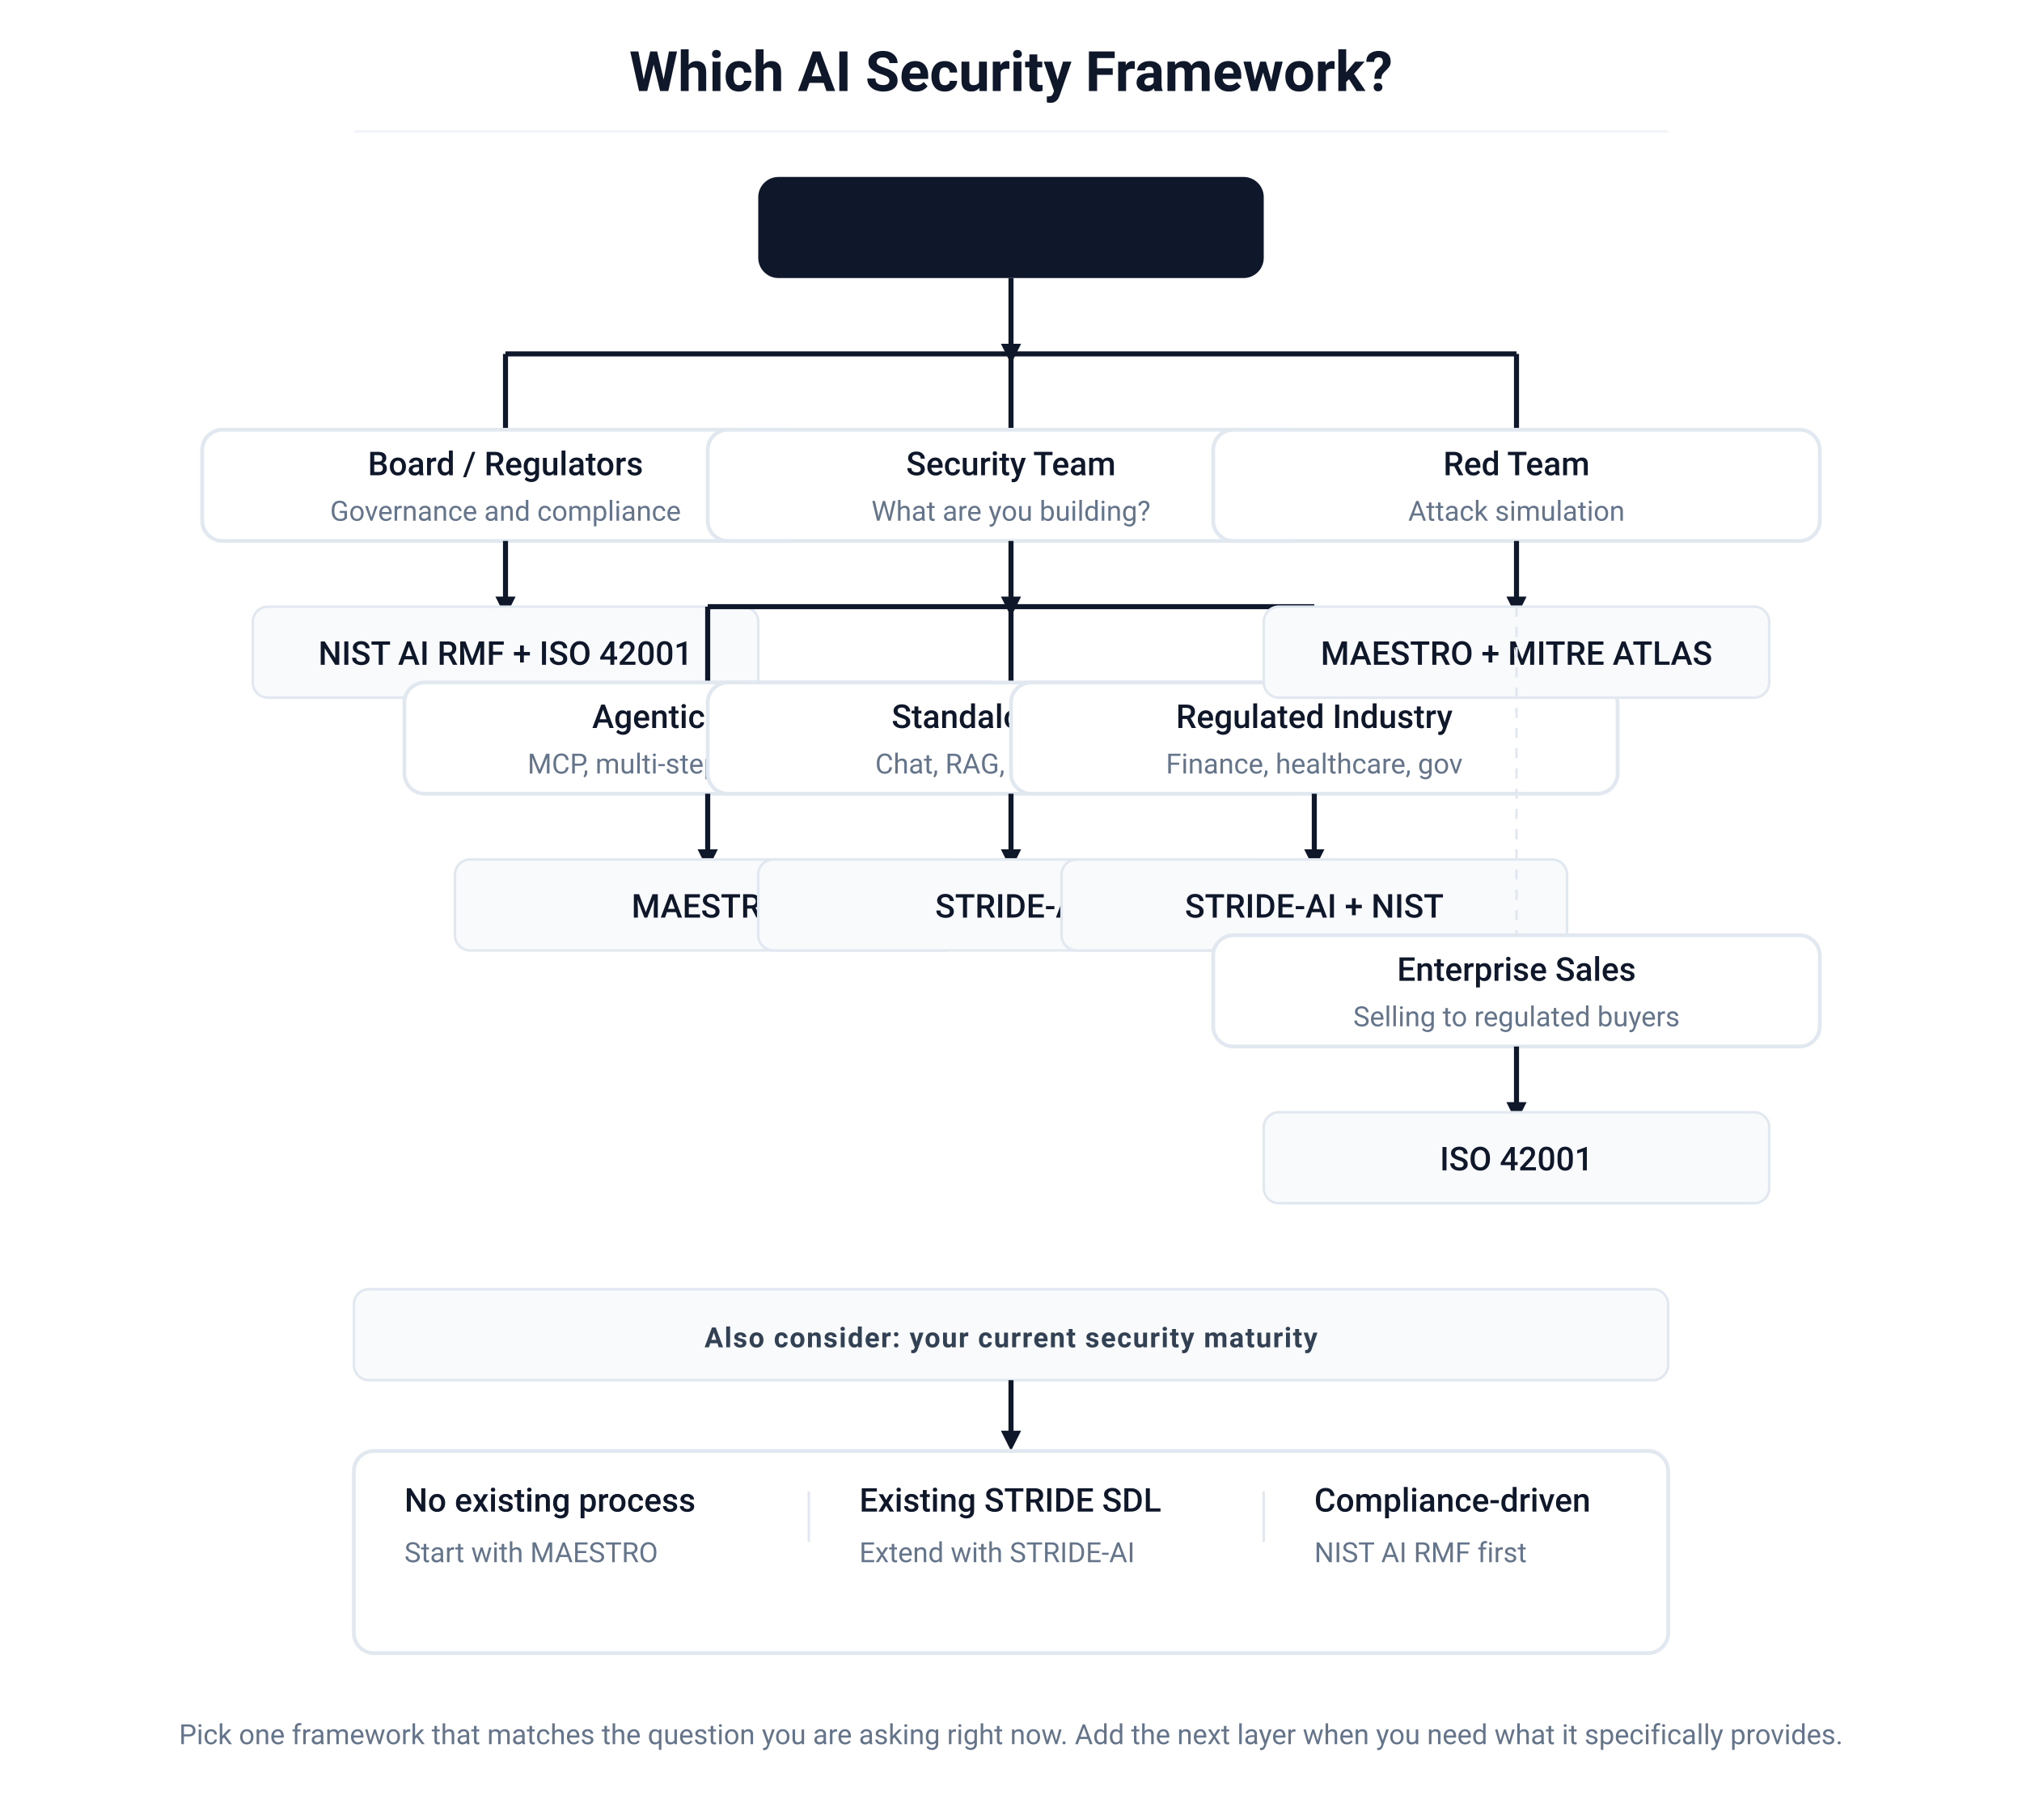
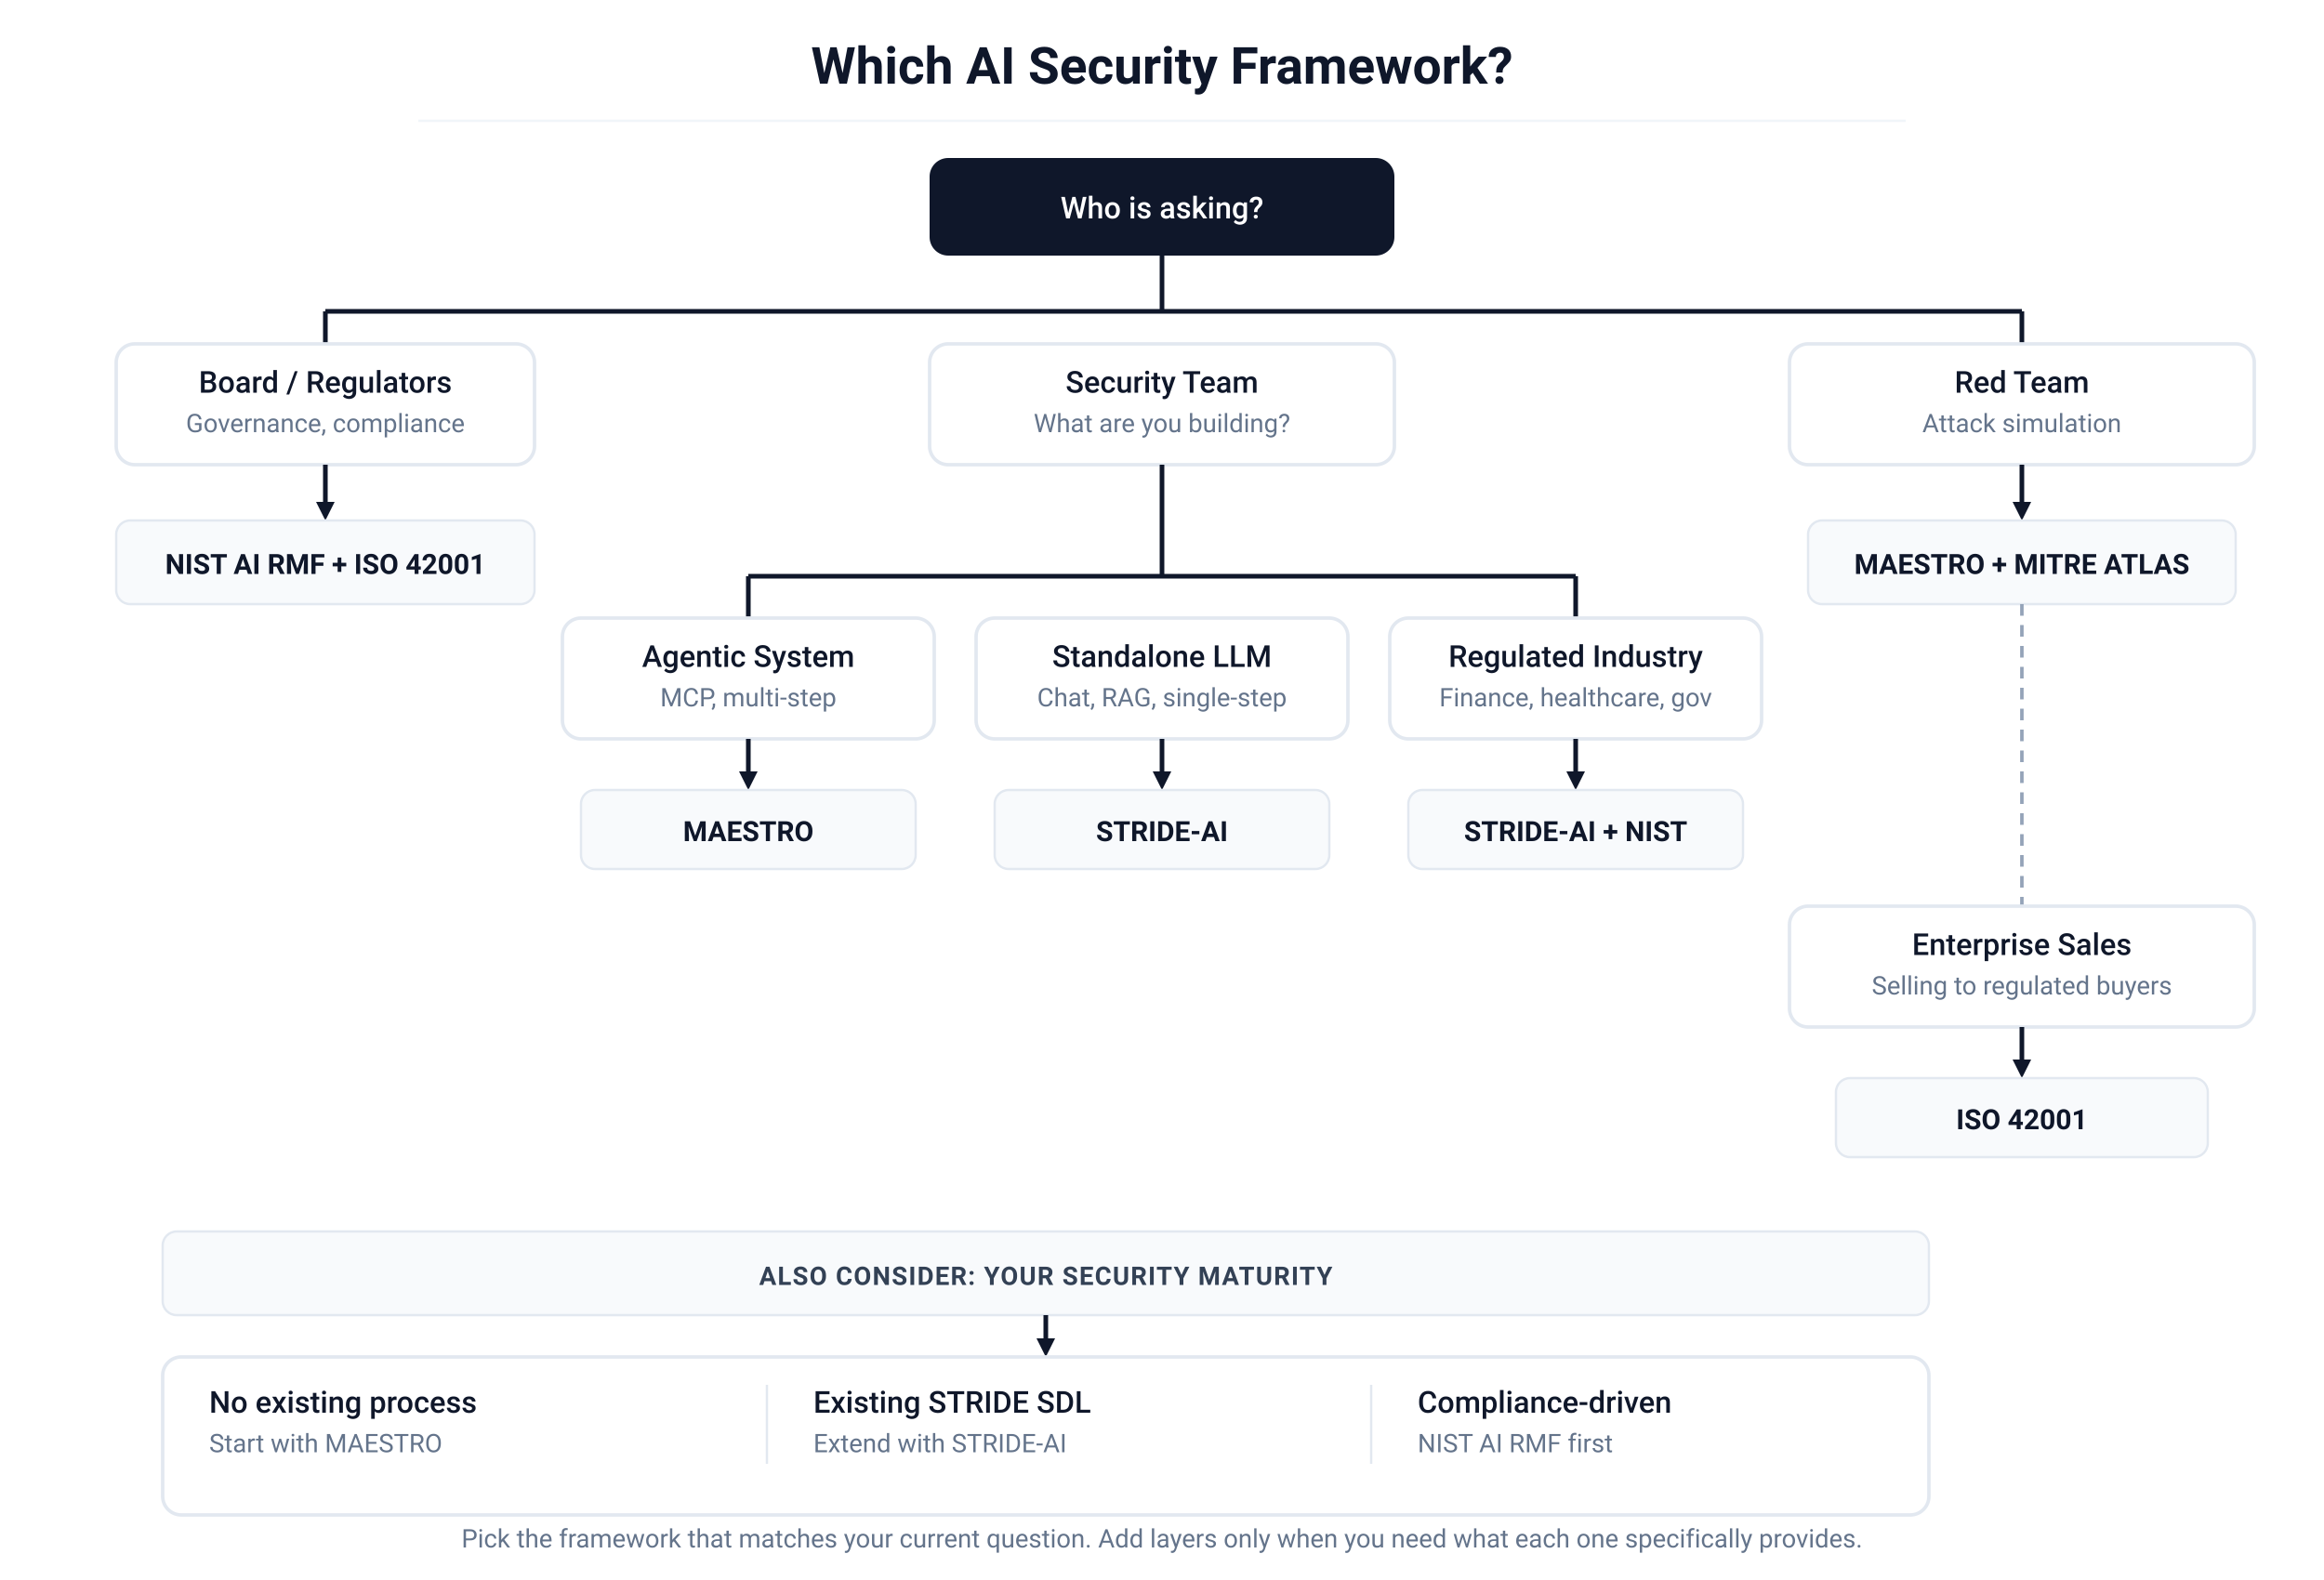
- <svg xmlns="http://www.w3.org/2000/svg" viewBox="0 0 800 720" width="800" height="720">
+ <svg xmlns="http://www.w3.org/2000/svg" viewBox="0 0 1000 680" width="1000" height="680">
  <style>
-     .title { font-family: -apple-system, 'Segoe UI', Roboto, Helvetica, Arial, sans-serif; font-size: 22px; font-weight: 700; fill: #0f172a; }
-     .header { font-family: -apple-system, 'Segoe UI', Roboto, Helvetica, Arial, sans-serif; font-size: 11px; font-weight: 600; fill: #334155; letter-spacing: 0.5px; text-transform: uppercase; }
-     .body { font-family: -apple-system, 'Segoe UI', Roboto, Helvetica, Arial, sans-serif; font-size: 13px; font-weight: 500; fill: #0f172a; }
-     .caption { font-family: -apple-system, 'Segoe UI', Roboto, Helvetica, Arial, sans-serif; font-size: 11px; font-weight: 400; fill: #64748b; }
-     .tag { font-family: -apple-system, 'Segoe UI', Roboto, Helvetica, Arial, sans-serif; font-size: 10px; font-weight: 500; fill: #64748b; letter-spacing: 0.5px; text-transform: uppercase; }
+     .title  { font-family: -apple-system,'Segoe UI',Roboto,Helvetica,Arial,sans-serif; font-size:22px; font-weight:700; fill:#0f172a; }
+     .header { font-family: -apple-system,'Segoe UI',Roboto,Helvetica,Arial,sans-serif; font-size:11px; font-weight:600; fill:#334155; letter-spacing:0.5px; }
+     .body   { font-family: -apple-system,'Segoe UI',Roboto,Helvetica,Arial,sans-serif; font-size:13px; font-weight:500; fill:#0f172a; }
+     .sub    { font-family: -apple-system,'Segoe UI',Roboto,Helvetica,Arial,sans-serif; font-size:11px; font-weight:400; fill:#64748b; }
+     .result { font-family: -apple-system,'Segoe UI',Roboto,Helvetica,Arial,sans-serif; font-size:12px; font-weight:600; fill:#0f172a; }
+     .caption{ font-family: -apple-system,'Segoe UI',Roboto,Helvetica,Arial,sans-serif; font-size:11px; font-weight:400; fill:#64748b; }
  </style>
-   <rect width="800" height="720" fill="#ffffff" />
-   <text x="400" y="36" class="title" text-anchor="middle">Which AI Security Framework?</text>
-   <line x1="140" y1="52" x2="660" y2="52" stroke="#f1f5f9" stroke-width="1" />
-   <rect x="300" y="70" width="200" height="40" rx="8" fill="#0f172a" />
-   <text x="400" y="95" class="body" text-anchor="middle" fill="#ffffff">Who is asking?</text>
-   <line x1="400" y1="110" x2="400" y2="140" stroke="#0f172a" stroke-width="2" />
-   <polygon points="396,136 404,136 400,144" fill="#0f172a" />
-   <line x1="400" y1="140" x2="200" y2="140" stroke="#0f172a" stroke-width="2" />
-   <line x1="200" y1="140" x2="200" y2="170" stroke="#0f172a" stroke-width="2" />
-   <rect x="80" y="170" width="240" height="44" rx="8" fill="#ffffff" stroke="#e2e8f0" stroke-width="1.5" />
-   <text x="200" y="188" class="body" text-anchor="middle">Board / Regulators</text>
-   <text x="200" y="206" font-family="-apple-system, 'Segoe UI', Roboto, Helvetica, Arial, sans-serif" font-size="11px" font-weight="400" fill="#64748b" text-anchor="middle">Governance and compliance</text>
-   <line x1="200" y1="214" x2="200" y2="240" stroke="#0f172a" stroke-width="2" />
-   <polygon points="196,236 204,236 200,244" fill="#0f172a" />
-   <rect x="100" y="240" width="200" height="36" rx="6" fill="#f8fafc" stroke="#e2e8f0" stroke-width="1" />
-   <text x="200" y="263" class="body" text-anchor="middle">NIST AI RMF + ISO 42001</text>
-   <line x1="400" y1="140" x2="400" y2="170" stroke="#0f172a" stroke-width="2" />
-   <rect x="280" y="170" width="240" height="44" rx="8" fill="#ffffff" stroke="#e2e8f0" stroke-width="1.5" />
-   <text x="400" y="188" class="body" text-anchor="middle">Security Team</text>
-   <text x="400" y="206" font-family="-apple-system, 'Segoe UI', Roboto, Helvetica, Arial, sans-serif" font-size="11px" font-weight="400" fill="#64748b" text-anchor="middle">What are you building?</text>
-   <line x1="400" y1="214" x2="400" y2="240" stroke="#0f172a" stroke-width="2" />
-   <polygon points="396,236 404,236 400,244" fill="#0f172a" />
-   <line x1="400" y1="240" x2="280" y2="240" stroke="#0f172a" stroke-width="2" />
-   <line x1="280" y1="240" x2="280" y2="270" stroke="#0f172a" stroke-width="2" />
-   <rect x="160" y="270" width="240" height="44" rx="8" fill="#ffffff" stroke="#e2e8f0" stroke-width="1.5" />
-   <text x="280" y="288" class="body" text-anchor="middle">Agentic System</text>
-   <text x="280" y="306" font-family="-apple-system, 'Segoe UI', Roboto, Helvetica, Arial, sans-serif" font-size="11px" font-weight="400" fill="#64748b" text-anchor="middle">MCP, multi-step, autonomous</text>
-   <line x1="280" y1="314" x2="280" y2="340" stroke="#0f172a" stroke-width="2" />
-   <polygon points="276,336 284,336 280,344" fill="#0f172a" />
-   <rect x="180" y="340" width="200" height="36" rx="6" fill="#f8fafc" stroke="#e2e8f0" stroke-width="1" />
-   <text x="280" y="363" class="body" text-anchor="middle">MAESTRO</text>
-   <line x1="400" y1="240" x2="400" y2="270" stroke="#0f172a" stroke-width="2" />
-   <rect x="280" y="270" width="240" height="44" rx="8" fill="#ffffff" stroke="#e2e8f0" stroke-width="1.5" />
-   <text x="400" y="288" class="body" text-anchor="middle">Standalone LLM</text>
-   <text x="400" y="306" font-family="-apple-system, 'Segoe UI', Roboto, Helvetica, Arial, sans-serif" font-size="11px" font-weight="400" fill="#64748b" text-anchor="middle">Chat, RAG, single-step</text>
-   <line x1="400" y1="314" x2="400" y2="340" stroke="#0f172a" stroke-width="2" />
-   <polygon points="396,336 404,336 400,344" fill="#0f172a" />
-   <rect x="300" y="340" width="200" height="36" rx="6" fill="#f8fafc" stroke="#e2e8f0" stroke-width="1" />
-   <text x="400" y="363" class="body" text-anchor="middle">STRIDE-AI</text>
-   <line x1="400" y1="240" x2="520" y2="240" stroke="#0f172a" stroke-width="2" />
-   <line x1="520" y1="240" x2="520" y2="270" stroke="#0f172a" stroke-width="2" />
-   <rect x="400" y="270" width="240" height="44" rx="8" fill="#ffffff" stroke="#e2e8f0" stroke-width="1.5" />
-   <text x="520" y="288" class="body" text-anchor="middle">Regulated Industry</text>
-   <text x="520" y="306" font-family="-apple-system, 'Segoe UI', Roboto, Helvetica, Arial, sans-serif" font-size="11px" font-weight="400" fill="#64748b" text-anchor="middle">Finance, healthcare, gov</text>
-   <line x1="520" y1="314" x2="520" y2="340" stroke="#0f172a" stroke-width="2" />
-   <polygon points="516,336 524,336 520,344" fill="#0f172a" />
-   <rect x="420" y="340" width="200" height="36" rx="6" fill="#f8fafc" stroke="#e2e8f0" stroke-width="1" />
-   <text x="520" y="363" class="body" text-anchor="middle">STRIDE-AI + NIST</text>
-   <line x1="400" y1="140" x2="600" y2="140" stroke="#0f172a" stroke-width="2" />
-   <line x1="600" y1="140" x2="600" y2="170" stroke="#0f172a" stroke-width="2" />
-   <rect x="480" y="170" width="240" height="44" rx="8" fill="#ffffff" stroke="#e2e8f0" stroke-width="1.5" />
-   <text x="600" y="188" class="body" text-anchor="middle">Red Team</text>
-   <text x="600" y="206" font-family="-apple-system, 'Segoe UI', Roboto, Helvetica, Arial, sans-serif" font-size="11px" font-weight="400" fill="#64748b" text-anchor="middle">Attack simulation</text>
-   <line x1="600" y1="214" x2="600" y2="240" stroke="#0f172a" stroke-width="2" />
-   <polygon points="596,236 604,236 600,244" fill="#0f172a" />
-   <rect x="500" y="240" width="200" height="36" rx="6" fill="#f8fafc" stroke="#e2e8f0" stroke-width="1" />
-   <text x="600" y="263" class="body" text-anchor="middle">MAESTRO + MITRE ATLAS</text>
-   <line x1="600" y1="240" x2="600" y2="370" stroke="#e2e8f0" stroke-width="1" stroke-dasharray="4,4" />
-   <rect x="480" y="370" width="240" height="44" rx="8" fill="#ffffff" stroke="#e2e8f0" stroke-width="1.5" />
-   <text x="600" y="388" class="body" text-anchor="middle">Enterprise Sales</text>
-   <text x="600" y="406" font-family="-apple-system, 'Segoe UI', Roboto, Helvetica, Arial, sans-serif" font-size="11px" font-weight="400" fill="#64748b" text-anchor="middle">Selling to regulated buyers</text>
-   <line x1="600" y1="414" x2="600" y2="440" stroke="#0f172a" stroke-width="2" />
-   <polygon points="596,436 604,436 600,444" fill="#0f172a" />
-   <rect x="500" y="440" width="200" height="36" rx="6" fill="#f8fafc" stroke="#e2e8f0" stroke-width="1" />
-   <text x="600" y="463" class="body" text-anchor="middle">ISO 42001</text>
-   <rect x="140" y="510" width="520" height="36" rx="6" fill="#f8fafc" stroke="#e2e8f0" stroke-width="1" />
-   <text x="400" y="533" class="header" text-anchor="middle">Also consider: your current security maturity</text>
-   <line x1="400" y1="546" x2="400" y2="570" stroke="#0f172a" stroke-width="2" />
-   <polygon points="396,566 404,566 400,574" fill="#0f172a" />
-   <rect x="140" y="574" width="520" height="80" rx="8" fill="#ffffff" stroke="#e2e8f0" stroke-width="1.5" />
-   <text x="160" y="598" class="body">No existing process</text>
-   <text x="160" y="618" font-family="-apple-system, 'Segoe UI', Roboto, Helvetica, Arial, sans-serif" font-size="11px" font-weight="400" fill="#64748b">Start with MAESTRO</text>
-   <line x1="320" y1="590" x2="320" y2="610" stroke="#e2e8f0" stroke-width="1" />
-   <text x="340" y="598" class="body">Existing STRIDE SDL</text>
-   <text x="340" y="618" font-family="-apple-system, 'Segoe UI', Roboto, Helvetica, Arial, sans-serif" font-size="11px" font-weight="400" fill="#64748b">Extend with STRIDE-AI</text>
-   <line x1="500" y1="590" x2="500" y2="610" stroke="#e2e8f0" stroke-width="1" />
-   <text x="520" y="598" class="body">Compliance-driven</text>
-   <text x="520" y="618" font-family="-apple-system, 'Segoe UI', Roboto, Helvetica, Arial, sans-serif" font-size="11px" font-weight="400" fill="#64748b">NIST AI RMF first</text>
-   <text x="400" y="690" class="caption" text-anchor="middle">Pick one framework that matches the question you are asking right now. Add the next layer when you need what it specifically provides.</text>
+   <rect width="1000" height="680" fill="#ffffff" />
+   <text x="500" y="36" class="title" text-anchor="middle">Which AI Security Framework?</text>
+   <line x1="180" y1="52" x2="820" y2="52" stroke="#f1f5f9" stroke-width="1" />
+   <rect x="400" y="68" width="200" height="42" rx="8" fill="#0f172a" />
+   <text x="500" y="94" class="body" style="fill:#ffffff" text-anchor="middle">Who is asking?</text>
+   <line x1="500" y1="110" x2="500" y2="134" stroke="#0f172a" stroke-width="2" />
+   <line x1="140" y1="134" x2="870" y2="134" stroke="#0f172a" stroke-width="2" />
+   <line x1="140" y1="134" x2="140" y2="148" stroke="#0f172a" stroke-width="2" />
+   <line x1="870" y1="134" x2="870" y2="148" stroke="#0f172a" stroke-width="2" />
+   <rect x="50" y="148" width="180" height="52" rx="8" fill="#ffffff" stroke="#e2e8f0" stroke-width="1.5" />
+   <text x="140" y="169" class="body" text-anchor="middle">Board / Regulators</text>
+   <text x="140" y="186" class="sub" text-anchor="middle">Governance, compliance</text>
+   <line x1="140" y1="200" x2="140" y2="220" stroke="#0f172a" stroke-width="2" />
+   <polygon points="136,216 144,216 140,224" fill="#0f172a" />
+   <rect x="50" y="224" width="180" height="36" rx="6" fill="#f8fafc" stroke="#e2e8f0" stroke-width="1" />
+   <text x="140" y="247" class="result" text-anchor="middle">NIST AI RMF + ISO 42001</text>
+   <rect x="400" y="148" width="200" height="52" rx="8" fill="#ffffff" stroke="#e2e8f0" stroke-width="1.5" />
+   <text x="500" y="169" class="body" text-anchor="middle">Security Team</text>
+   <text x="500" y="186" class="sub" text-anchor="middle">What are you building?</text>
+   <line x1="500" y1="200" x2="500" y2="248" stroke="#0f172a" stroke-width="2" />
+   <line x1="322" y1="248" x2="678" y2="248" stroke="#0f172a" stroke-width="2" />
+   <line x1="322" y1="248" x2="322" y2="266" stroke="#0f172a" stroke-width="2" />
+   <line x1="678" y1="248" x2="678" y2="266" stroke="#0f172a" stroke-width="2" />
+   <rect x="242" y="266" width="160" height="52" rx="8" fill="#ffffff" stroke="#e2e8f0" stroke-width="1.5" />
+   <text x="322" y="287" class="body" text-anchor="middle">Agentic System</text>
+   <text x="322" y="304" class="sub" text-anchor="middle">MCP, multi-step</text>
+   <line x1="322" y1="318" x2="322" y2="336" stroke="#0f172a" stroke-width="2" />
+   <polygon points="318,332 326,332 322,340" fill="#0f172a" />
+   <rect x="250" y="340" width="144" height="34" rx="6" fill="#f8fafc" stroke="#e2e8f0" stroke-width="1" />
+   <text x="322" y="362" class="result" text-anchor="middle">MAESTRO</text>
+   <rect x="420" y="266" width="160" height="52" rx="8" fill="#ffffff" stroke="#e2e8f0" stroke-width="1.5" />
+   <text x="500" y="287" class="body" text-anchor="middle">Standalone LLM</text>
+   <text x="500" y="304" class="sub" text-anchor="middle">Chat, RAG, single-step</text>
+   <line x1="500" y1="318" x2="500" y2="336" stroke="#0f172a" stroke-width="2" />
+   <polygon points="496,332 504,332 500,340" fill="#0f172a" />
+   <rect x="428" y="340" width="144" height="34" rx="6" fill="#f8fafc" stroke="#e2e8f0" stroke-width="1" />
+   <text x="500" y="362" class="result" text-anchor="middle">STRIDE-AI</text>
+   <rect x="598" y="266" width="160" height="52" rx="8" fill="#ffffff" stroke="#e2e8f0" stroke-width="1.5" />
+   <text x="678" y="287" class="body" text-anchor="middle">Regulated Industry</text>
+   <text x="678" y="304" class="sub" text-anchor="middle">Finance, healthcare, gov</text>
+   <line x1="678" y1="318" x2="678" y2="336" stroke="#0f172a" stroke-width="2" />
+   <polygon points="674,332 682,332 678,340" fill="#0f172a" />
+   <rect x="606" y="340" width="144" height="34" rx="6" fill="#f8fafc" stroke="#e2e8f0" stroke-width="1" />
+   <text x="678" y="362" class="result" text-anchor="middle">STRIDE-AI + NIST</text>
+   <rect x="770" y="148" width="200" height="52" rx="8" fill="#ffffff" stroke="#e2e8f0" stroke-width="1.5" />
+   <text x="870" y="169" class="body" text-anchor="middle">Red Team</text>
+   <text x="870" y="186" class="sub" text-anchor="middle">Attack simulation</text>
+   <line x1="870" y1="200" x2="870" y2="220" stroke="#0f172a" stroke-width="2" />
+   <polygon points="866,216 874,216 870,224" fill="#0f172a" />
+   <rect x="778" y="224" width="184" height="36" rx="6" fill="#f8fafc" stroke="#e2e8f0" stroke-width="1" />
+   <text x="870" y="247" class="result" text-anchor="middle">MAESTRO + MITRE ATLAS</text>
+   <line x1="870" y1="260" x2="870" y2="390" stroke="#94a3b8" stroke-width="1.5" stroke-dasharray="5,4" />
+   <rect x="770" y="390" width="200" height="52" rx="8" fill="#ffffff" stroke="#e2e8f0" stroke-width="1.5" />
+   <text x="870" y="411" class="body" text-anchor="middle">Enterprise Sales</text>
+   <text x="870" y="428" class="sub" text-anchor="middle">Selling to regulated buyers</text>
+   <line x1="870" y1="442" x2="870" y2="460" stroke="#0f172a" stroke-width="2" />
+   <polygon points="866,456 874,456 870,464" fill="#0f172a" />
+   <rect x="790" y="464" width="160" height="34" rx="6" fill="#f8fafc" stroke="#e2e8f0" stroke-width="1" />
+   <text x="870" y="486" class="result" text-anchor="middle">ISO 42001</text>
+   <rect x="70" y="530" width="760" height="36" rx="6" fill="#f8fafc" stroke="#e2e8f0" stroke-width="1" />
+   <text x="450" y="553" class="header" text-anchor="middle">ALSO CONSIDER: YOUR SECURITY MATURITY</text>
+   <line x1="450" y1="566" x2="450" y2="580" stroke="#0f172a" stroke-width="2" />
+   <polygon points="446,576 454,576 450,584" fill="#0f172a" />
+   <rect x="70" y="584" width="760" height="68" rx="8" fill="#ffffff" stroke="#e2e8f0" stroke-width="1.5" />
+   <text x="90" y="608" class="body">No existing process</text>
+   <text x="90" y="625" class="sub">Start with MAESTRO</text>
+   <line x1="330" y1="596" x2="330" y2="630" stroke="#e2e8f0" stroke-width="1" />
+   <text x="350" y="608" class="body">Existing STRIDE SDL</text>
+   <text x="350" y="625" class="sub">Extend with STRIDE-AI</text>
+   <line x1="590" y1="596" x2="590" y2="630" stroke="#e2e8f0" stroke-width="1" />
+   <text x="610" y="608" class="body">Compliance-driven</text>
+   <text x="610" y="625" class="sub">NIST AI RMF first</text>
+   <text x="500" y="666" class="caption" text-anchor="middle">Pick the framework that matches your current question. Add layers only when you need what each one specifically provides.</text>
</svg>
